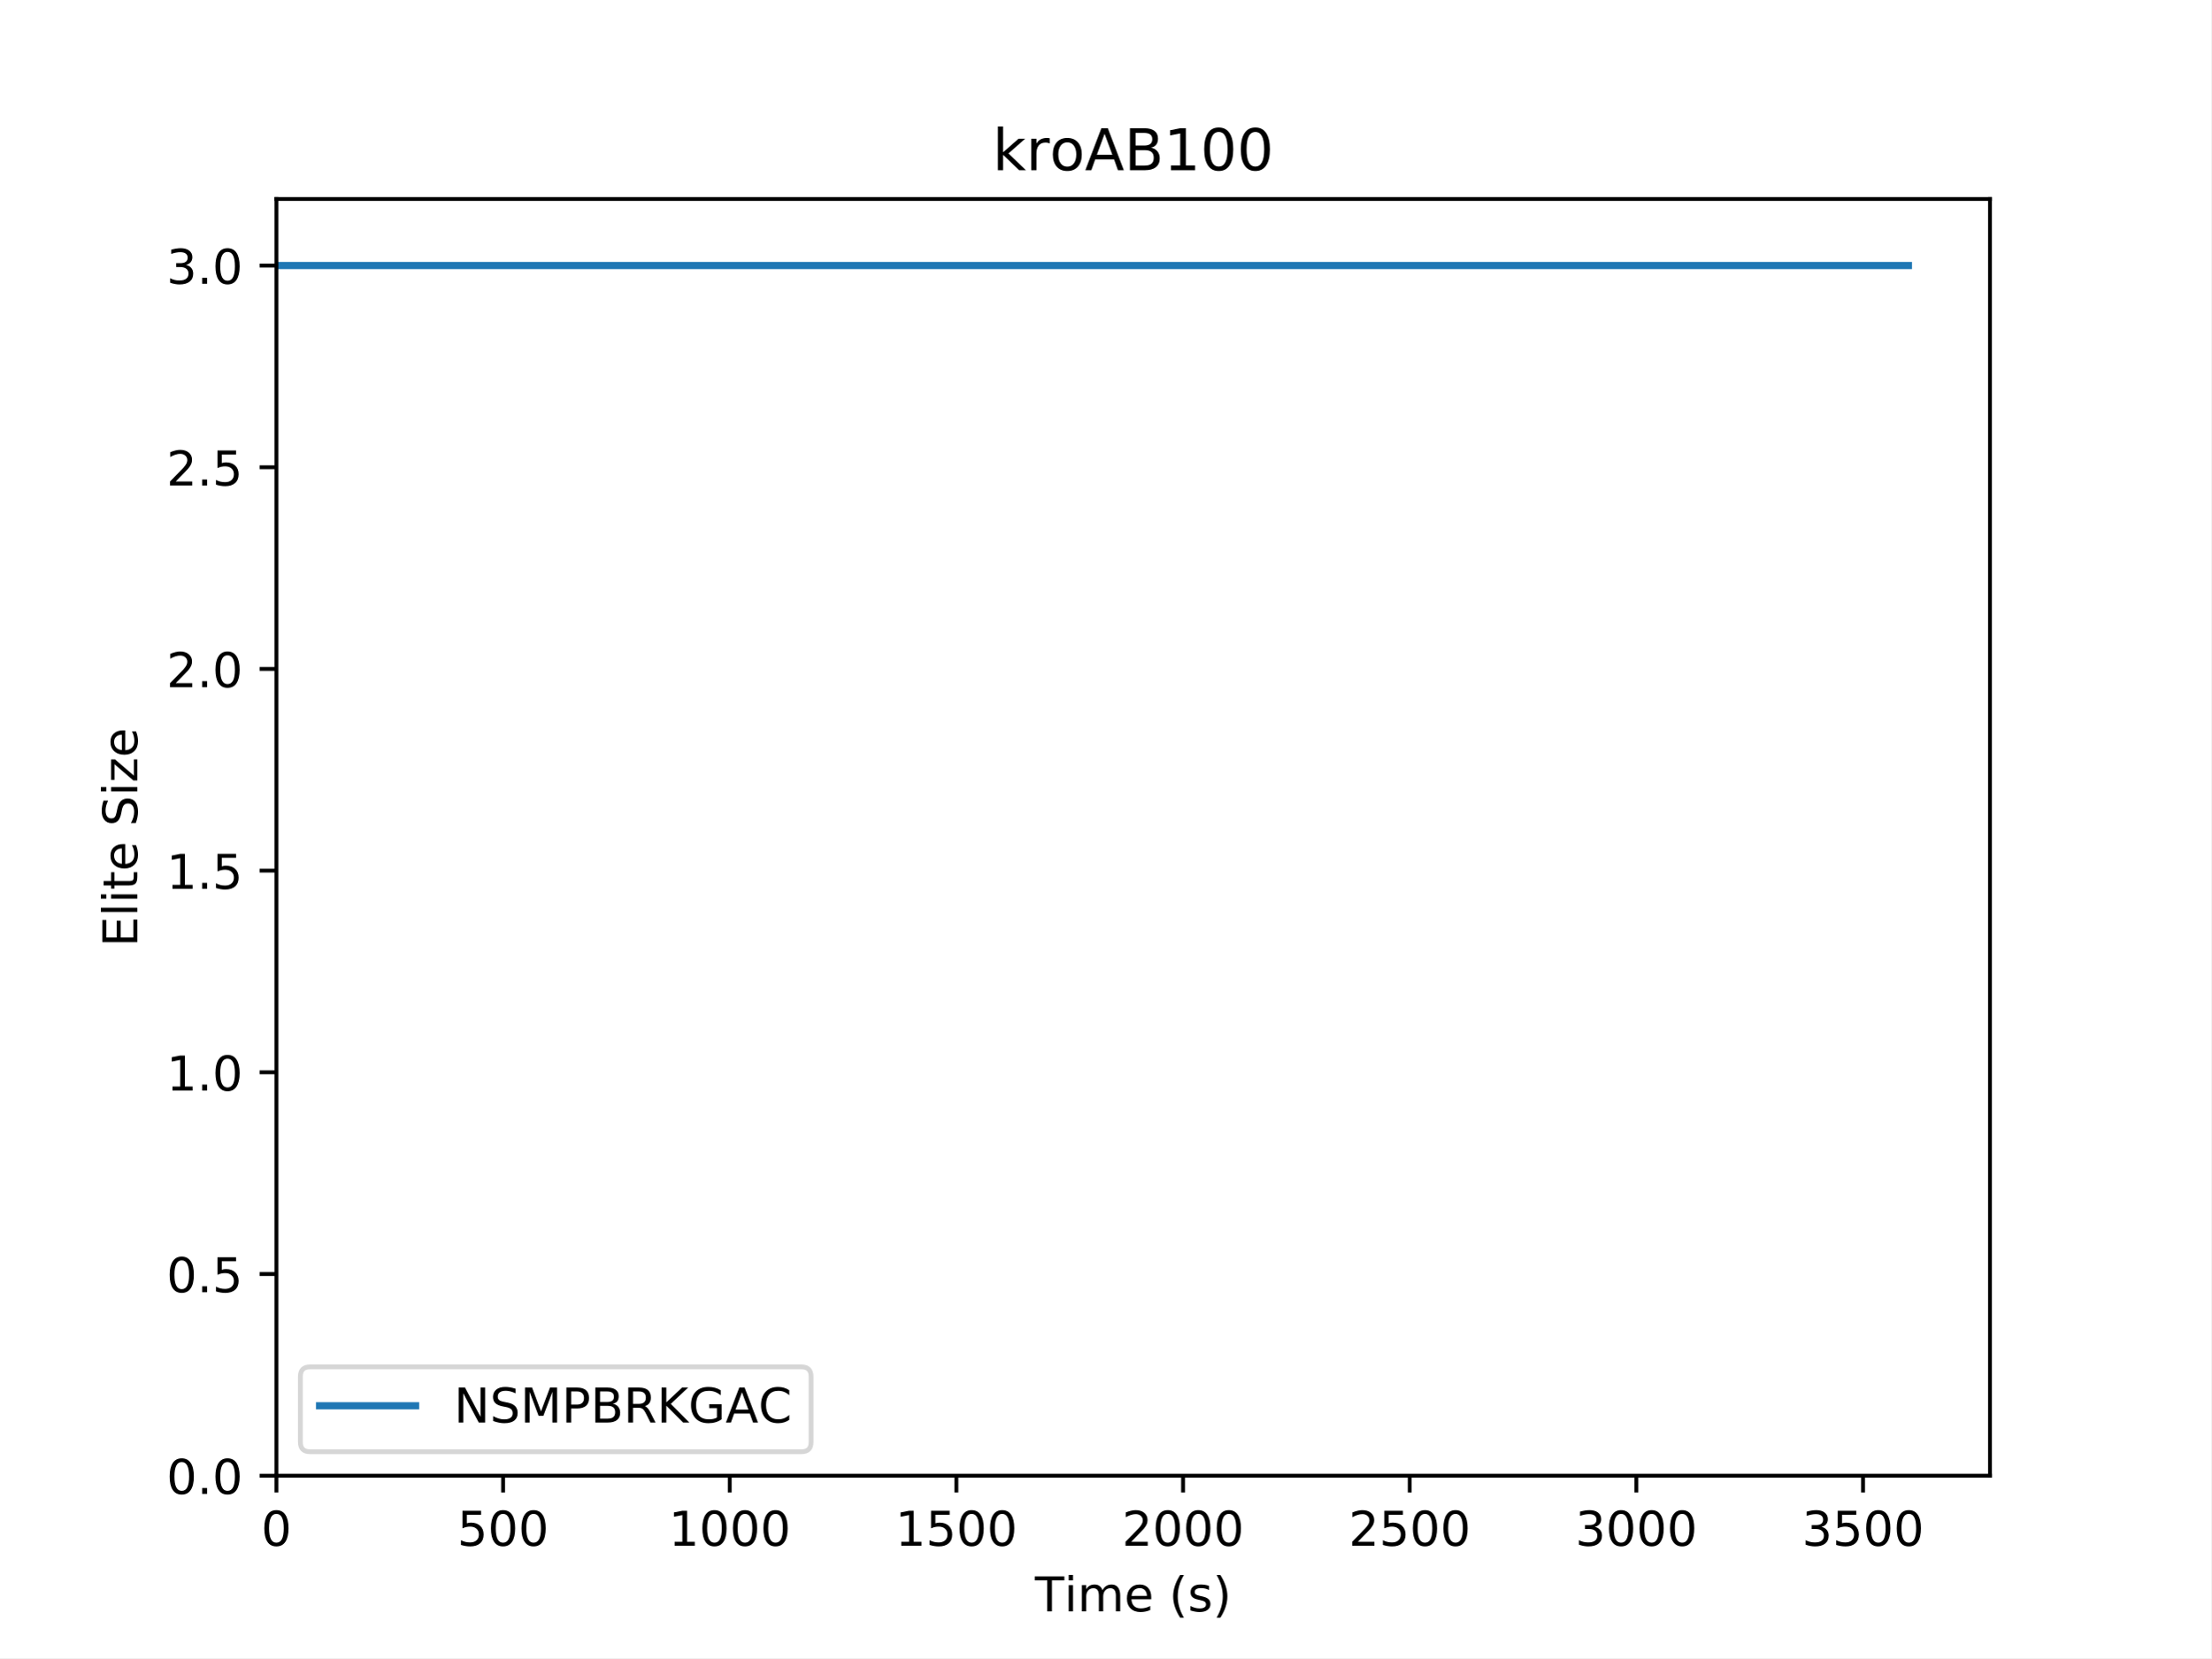
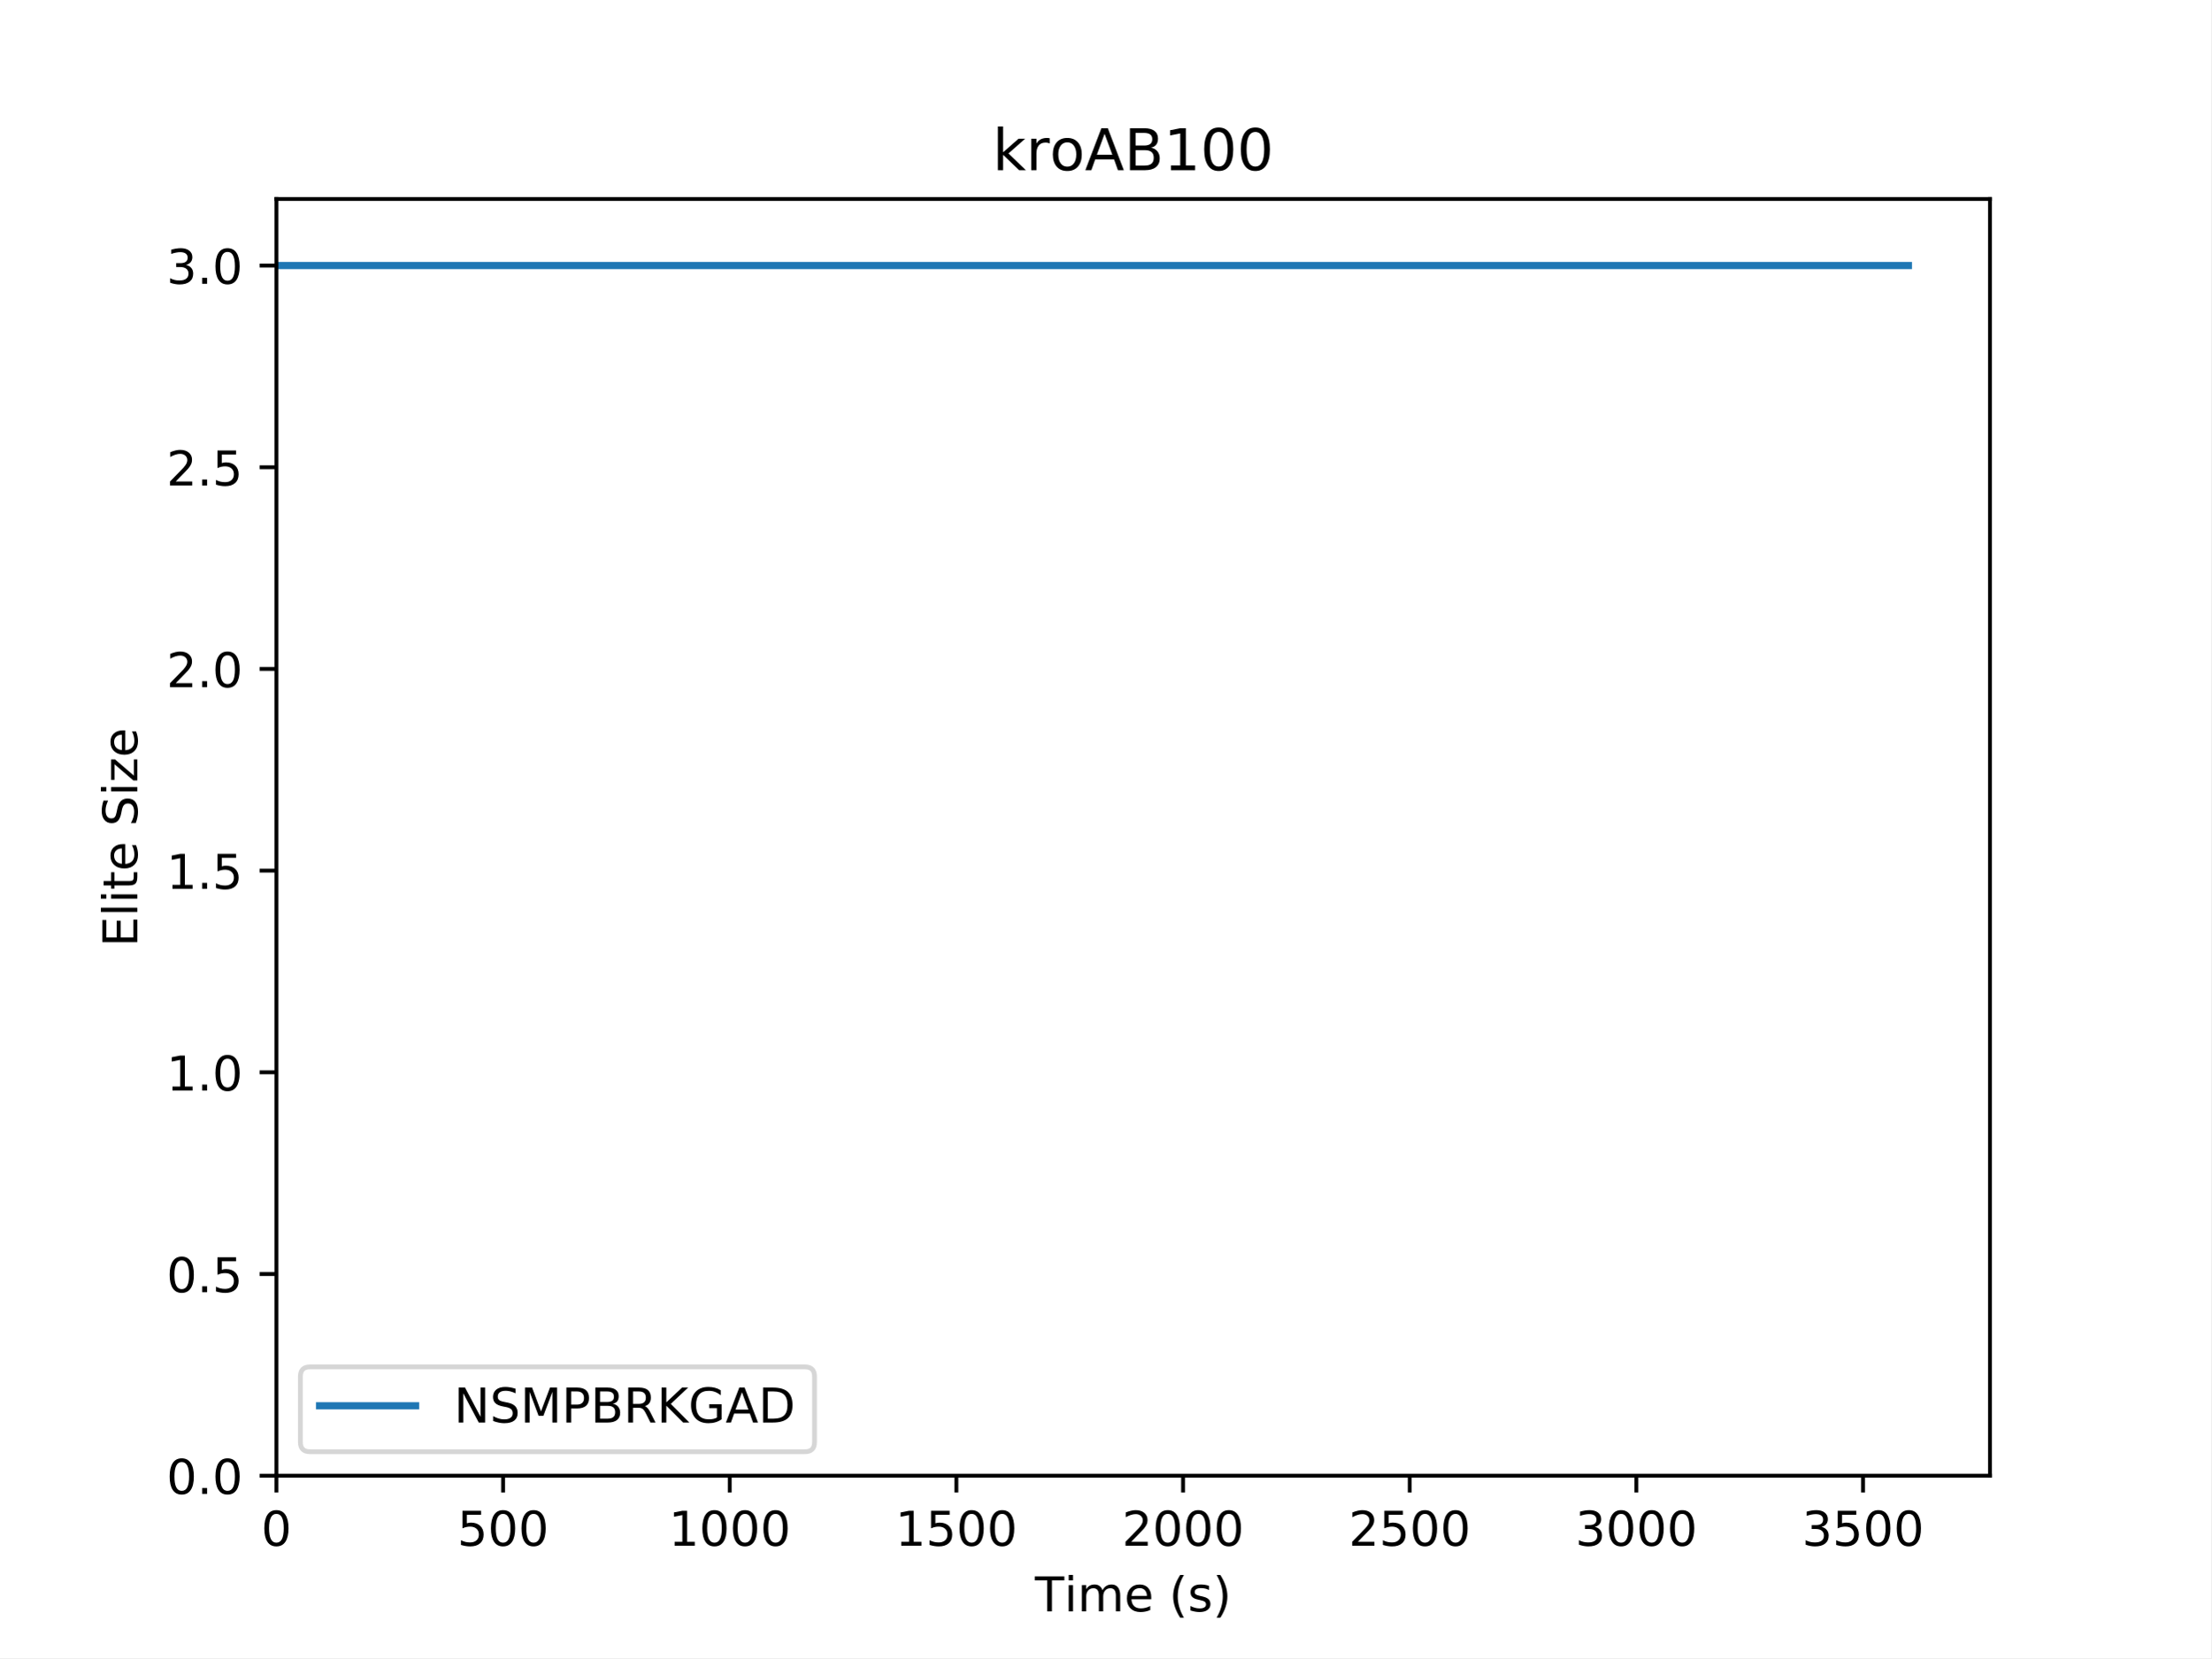
<svg xmlns="http://www.w3.org/2000/svg" xmlns:xlink="http://www.w3.org/1999/xlink" height="345.6pt" version="1.1" viewBox="0 0 460.8 345.6" width="460.8pt">
  <defs>
    <style type="text/css">
*{stroke-linecap:butt;stroke-linejoin:round;}
  </style>
  </defs>
  <g id="figure_1">
    <g id="patch_1">
      <path d="M 0 345.6  L 460.8 345.6  L 460.8 0  L 0 0  z " style="fill:#ffffff;" />
    </g>
    <g id="axes_1">
      <g id="patch_2">
        <path d="M 57.6 307.584  L 414.72 307.584  L 414.72 41.472  L 57.6 41.472  z " style="fill:#ffffff;" />
      </g>
      <g id="matplotlib.axis_1">
        <g id="xtick_1">
          <g id="line2d_1">
            <defs>
-               <path d="M 0 0  L 0 3.5  " id="me7f2e10839" style="stroke:#000000;stroke-width:0.8;" />
-             </defs>
-             <g>
-               <use style="stroke:#000000;stroke-width:0.8;" x="57.6" xlink:href="#me7f2e10839" y="307.584" />
+               <path d="M 0 0  L 0 3.5  " id="m70d49ecb47" style="stroke:#000000;stroke-width:0.8;" />
+             </defs>
+             <g>
+               <use style="stroke:#000000;stroke-width:0.8;" x="57.6" xlink:href="#m70d49ecb47" y="307.584" />
            </g>
          </g>
          <g id="text_1">
            <defs>
              <path d="M 31.781 66.406  Q 24.172 66.406 20.328 58.906  Q 16.5 51.422 16.5 36.375  Q 16.5 21.391 20.328 13.891  Q 24.172 6.391 31.781 6.391  Q 39.453 6.391 43.281 13.891  Q 47.125 21.391 47.125 36.375  Q 47.125 51.422 43.281 58.906  Q 39.453 66.406 31.781 66.406  z M 31.781 74.219  Q 44.047 74.219 50.516 64.516  Q 56.984 54.828 56.984 36.375  Q 56.984 17.969 50.516 8.266  Q 44.047 -1.422 31.781 -1.422  Q 19.531 -1.422 13.062 8.266  Q 6.594 17.969 6.594 36.375  Q 6.594 54.828 13.062 64.516  Q 19.531 74.219 31.781 74.219  z " id="DejaVuSans-48" />
            </defs>
            <g transform="translate(54.41875 322.1824)scale(0.1 -0.1)">
              <use xlink:href="#DejaVuSans-48" />
            </g>
          </g>
        </g>
        <g id="xtick_2">
          <g id="line2d_2">
            <g>
-               <use style="stroke:#000000;stroke-width:0.8;" x="104.838" xlink:href="#me7f2e10839" y="307.584" />
+               <use style="stroke:#000000;stroke-width:0.8;" x="104.838" xlink:href="#m70d49ecb47" y="307.584" />
            </g>
          </g>
          <g id="text_2">
            <defs>
              <path d="M 10.797 72.906  L 49.516 72.906  L 49.516 64.594  L 19.828 64.594  L 19.828 46.734  Q 21.969 47.469 24.109 47.828  Q 26.266 48.188 28.422 48.188  Q 40.625 48.188 47.75 41.5  Q 54.891 34.812 54.891 23.391  Q 54.891 11.625 47.562 5.094  Q 40.234 -1.422 26.906 -1.422  Q 22.312 -1.422 17.547 -0.641  Q 12.797 0.141 7.719 1.703  L 7.719 11.625  Q 12.109 9.234 16.797 8.062  Q 21.484 6.891 26.703 6.891  Q 35.156 6.891 40.078 11.328  Q 45.016 15.766 45.016 23.391  Q 45.016 31 40.078 35.438  Q 35.156 39.891 26.703 39.891  Q 22.75 39.891 18.812 39.016  Q 14.891 38.141 10.797 36.281  z " id="DejaVuSans-53" />
            </defs>
            <g transform="translate(95.29435 322.1824)scale(0.1 -0.1)">
              <use xlink:href="#DejaVuSans-53" />
              <use x="63.623" xlink:href="#DejaVuSans-48" />
              <use x="127.246" xlink:href="#DejaVuSans-48" />
            </g>
          </g>
        </g>
        <g id="xtick_3">
          <g id="line2d_3">
            <g>
-               <use style="stroke:#000000;stroke-width:0.8;" x="152.076" xlink:href="#me7f2e10839" y="307.584" />
+               <use style="stroke:#000000;stroke-width:0.8;" x="152.076" xlink:href="#m70d49ecb47" y="307.584" />
            </g>
          </g>
          <g id="text_3">
            <defs>
              <path d="M 12.406 8.297  L 28.516 8.297  L 28.516 63.922  L 10.984 60.406  L 10.984 69.391  L 28.422 72.906  L 38.281 72.906  L 38.281 8.297  L 54.391 8.297  L 54.391 0  L 12.406 0  z " id="DejaVuSans-49" />
            </defs>
            <g transform="translate(139.3512 322.1824)scale(0.1 -0.1)">
              <use xlink:href="#DejaVuSans-49" />
              <use x="63.623" xlink:href="#DejaVuSans-48" />
              <use x="127.246" xlink:href="#DejaVuSans-48" />
              <use x="190.869" xlink:href="#DejaVuSans-48" />
            </g>
          </g>
        </g>
        <g id="xtick_4">
          <g id="line2d_4">
            <g>
-               <use style="stroke:#000000;stroke-width:0.8;" x="199.314" xlink:href="#me7f2e10839" y="307.584" />
+               <use style="stroke:#000000;stroke-width:0.8;" x="199.314" xlink:href="#m70d49ecb47" y="307.584" />
            </g>
          </g>
          <g id="text_4">
            <g transform="translate(186.5893 322.1824)scale(0.1 -0.1)">
              <use xlink:href="#DejaVuSans-49" />
              <use x="63.623" xlink:href="#DejaVuSans-53" />
              <use x="127.246" xlink:href="#DejaVuSans-48" />
              <use x="190.869" xlink:href="#DejaVuSans-48" />
            </g>
          </g>
        </g>
        <g id="xtick_5">
          <g id="line2d_5">
            <g>
-               <use style="stroke:#000000;stroke-width:0.8;" x="246.552" xlink:href="#me7f2e10839" y="307.584" />
+               <use style="stroke:#000000;stroke-width:0.8;" x="246.552" xlink:href="#m70d49ecb47" y="307.584" />
            </g>
          </g>
          <g id="text_5">
            <defs>
              <path d="M 19.188 8.297  L 53.609 8.297  L 53.609 0  L 7.328 0  L 7.328 8.297  Q 12.938 14.109 22.625 23.891  Q 32.328 33.688 34.812 36.531  Q 39.547 41.844 41.422 45.531  Q 43.312 49.219 43.312 52.781  Q 43.312 58.594 39.234 62.25  Q 35.156 65.922 28.609 65.922  Q 23.969 65.922 18.812 64.312  Q 13.672 62.703 7.812 59.422  L 7.812 69.391  Q 13.766 71.781 18.938 73  Q 24.125 74.219 28.422 74.219  Q 39.75 74.219 46.484 68.547  Q 53.219 62.891 53.219 53.422  Q 53.219 48.922 51.531 44.891  Q 49.859 40.875 45.406 35.406  Q 44.188 33.984 37.641 27.219  Q 31.109 20.453 19.188 8.297  z " id="DejaVuSans-50" />
            </defs>
            <g transform="translate(233.8274 322.1824)scale(0.1 -0.1)">
              <use xlink:href="#DejaVuSans-50" />
              <use x="63.623" xlink:href="#DejaVuSans-48" />
              <use x="127.246" xlink:href="#DejaVuSans-48" />
              <use x="190.869" xlink:href="#DejaVuSans-48" />
            </g>
          </g>
        </g>
        <g id="xtick_6">
          <g id="line2d_6">
            <g>
-               <use style="stroke:#000000;stroke-width:0.8;" x="293.791" xlink:href="#me7f2e10839" y="307.584" />
+               <use style="stroke:#000000;stroke-width:0.8;" x="293.791" xlink:href="#m70d49ecb47" y="307.584" />
            </g>
          </g>
          <g id="text_6">
            <g transform="translate(281.0655 322.1824)scale(0.1 -0.1)">
              <use xlink:href="#DejaVuSans-50" />
              <use x="63.623" xlink:href="#DejaVuSans-53" />
              <use x="127.246" xlink:href="#DejaVuSans-48" />
              <use x="190.869" xlink:href="#DejaVuSans-48" />
            </g>
          </g>
        </g>
        <g id="xtick_7">
          <g id="line2d_7">
            <g>
-               <use style="stroke:#000000;stroke-width:0.8;" x="341.029" xlink:href="#me7f2e10839" y="307.584" />
+               <use style="stroke:#000000;stroke-width:0.8;" x="341.029" xlink:href="#m70d49ecb47" y="307.584" />
            </g>
          </g>
          <g id="text_7">
            <defs>
              <path d="M 40.578 39.312  Q 47.656 37.797 51.625 33  Q 55.609 28.219 55.609 21.188  Q 55.609 10.406 48.188 4.484  Q 40.766 -1.422 27.094 -1.422  Q 22.516 -1.422 17.656 -0.516  Q 12.797 0.391 7.625 2.203  L 7.625 11.719  Q 11.719 9.328 16.594 8.109  Q 21.484 6.891 26.812 6.891  Q 36.078 6.891 40.938 10.547  Q 45.797 14.203 45.797 21.188  Q 45.797 27.641 41.281 31.266  Q 36.766 34.906 28.719 34.906  L 20.219 34.906  L 20.219 43.016  L 29.109 43.016  Q 36.375 43.016 40.234 45.922  Q 44.094 48.828 44.094 54.297  Q 44.094 59.906 40.109 62.906  Q 36.141 65.922 28.719 65.922  Q 24.656 65.922 20.016 65.031  Q 15.375 64.156 9.812 62.312  L 9.812 71.094  Q 15.438 72.656 20.344 73.438  Q 25.25 74.219 29.594 74.219  Q 40.828 74.219 47.359 69.109  Q 53.906 64.016 53.906 55.328  Q 53.906 49.266 50.438 45.094  Q 46.969 40.922 40.578 39.312  z " id="DejaVuSans-51" />
            </defs>
            <g transform="translate(328.3036 322.1824)scale(0.1 -0.1)">
              <use xlink:href="#DejaVuSans-51" />
              <use x="63.623" xlink:href="#DejaVuSans-48" />
              <use x="127.246" xlink:href="#DejaVuSans-48" />
              <use x="190.869" xlink:href="#DejaVuSans-48" />
            </g>
          </g>
        </g>
        <g id="xtick_8">
          <g id="line2d_8">
            <g>
-               <use style="stroke:#000000;stroke-width:0.8;" x="388.267" xlink:href="#me7f2e10839" y="307.584" />
+               <use style="stroke:#000000;stroke-width:0.8;" x="388.267" xlink:href="#m70d49ecb47" y="307.584" />
            </g>
          </g>
          <g id="text_8">
            <g transform="translate(375.5417 322.1824)scale(0.1 -0.1)">
              <use xlink:href="#DejaVuSans-51" />
              <use x="63.623" xlink:href="#DejaVuSans-53" />
              <use x="127.246" xlink:href="#DejaVuSans-48" />
              <use x="190.869" xlink:href="#DejaVuSans-48" />
            </g>
          </g>
        </g>
        <g id="text_9">
          <defs>
            <path d="M -0.297 72.906  L 61.375 72.906  L 61.375 64.594  L 35.5 64.594  L 35.5 0  L 25.594 0  L 25.594 64.594  L -0.297 64.594  z " id="DejaVuSans-84" />
            <path d="M 9.422 54.688  L 18.406 54.688  L 18.406 0  L 9.422 0  z M 9.422 75.984  L 18.406 75.984  L 18.406 64.594  L 9.422 64.594  z " id="DejaVuSans-105" />
            <path d="M 52 44.188  Q 55.375 50.25 60.062 53.125  Q 64.75 56 71.094 56  Q 79.641 56 84.281 50.016  Q 88.922 44.047 88.922 33.016  L 88.922 0  L 79.891 0  L 79.891 32.719  Q 79.891 40.578 77.094 44.375  Q 74.312 48.188 68.609 48.188  Q 61.625 48.188 57.562 43.547  Q 53.516 38.922 53.516 30.906  L 53.516 0  L 44.484 0  L 44.484 32.719  Q 44.484 40.625 41.703 44.406  Q 38.922 48.188 33.109 48.188  Q 26.219 48.188 22.156 43.531  Q 18.109 38.875 18.109 30.906  L 18.109 0  L 9.078 0  L 9.078 54.688  L 18.109 54.688  L 18.109 46.188  Q 21.188 51.219 25.484 53.609  Q 29.781 56 35.688 56  Q 41.656 56 45.828 52.969  Q 50 49.953 52 44.188  z " id="DejaVuSans-109" />
            <path d="M 56.203 29.594  L 56.203 25.203  L 14.891 25.203  Q 15.484 15.922 20.484 11.062  Q 25.484 6.203 34.422 6.203  Q 39.594 6.203 44.453 7.469  Q 49.312 8.734 54.109 11.281  L 54.109 2.781  Q 49.266 0.734 44.188 -0.344  Q 39.109 -1.422 33.891 -1.422  Q 20.797 -1.422 13.156 6.188  Q 5.516 13.812 5.516 26.812  Q 5.516 40.234 12.766 48.109  Q 20.016 56 32.328 56  Q 43.359 56 49.781 48.891  Q 56.203 41.797 56.203 29.594  z M 47.219 32.234  Q 47.125 39.594 43.094 43.984  Q 39.062 48.391 32.422 48.391  Q 24.906 48.391 20.391 44.141  Q 15.875 39.891 15.188 32.172  z " id="DejaVuSans-101" />
            <path id="DejaVuSans-32" />
            <path d="M 31 75.875  Q 24.469 64.656 21.281 53.656  Q 18.109 42.672 18.109 31.391  Q 18.109 20.125 21.312 9.062  Q 24.516 -2 31 -13.188  L 23.188 -13.188  Q 15.875 -1.703 12.234 9.375  Q 8.594 20.453 8.594 31.391  Q 8.594 42.281 12.203 53.312  Q 15.828 64.359 23.188 75.875  z " id="DejaVuSans-40" />
            <path d="M 44.281 53.078  L 44.281 44.578  Q 40.484 46.531 36.375 47.5  Q 32.281 48.484 27.875 48.484  Q 21.188 48.484 17.844 46.438  Q 14.5 44.391 14.5 40.281  Q 14.5 37.156 16.891 35.375  Q 19.281 33.594 26.516 31.984  L 29.594 31.297  Q 39.156 29.25 43.188 25.516  Q 47.219 21.781 47.219 15.094  Q 47.219 7.469 41.188 3.016  Q 35.156 -1.422 24.609 -1.422  Q 20.219 -1.422 15.453 -0.562  Q 10.688 0.297 5.422 2  L 5.422 11.281  Q 10.406 8.688 15.234 7.391  Q 20.062 6.109 24.812 6.109  Q 31.156 6.109 34.562 8.281  Q 37.984 10.453 37.984 14.406  Q 37.984 18.062 35.516 20.016  Q 33.062 21.969 24.703 23.781  L 21.578 24.516  Q 13.234 26.266 9.516 29.906  Q 5.812 33.547 5.812 39.891  Q 5.812 47.609 11.281 51.797  Q 16.75 56 26.812 56  Q 31.781 56 36.172 55.266  Q 40.578 54.547 44.281 53.078  z " id="DejaVuSans-115" />
            <path d="M 8.016 75.875  L 15.828 75.875  Q 23.141 64.359 26.781 53.312  Q 30.422 42.281 30.422 31.391  Q 30.422 20.453 26.781 9.375  Q 23.141 -1.703 15.828 -13.188  L 8.016 -13.188  Q 14.5 -2 17.703 9.062  Q 20.906 20.125 20.906 31.391  Q 20.906 42.672 17.703 53.656  Q 14.5 64.656 8.016 75.875  z " id="DejaVuSans-41" />
          </defs>
          <g transform="translate(215.6772 335.8606)scale(0.1 -0.1)">
            <use xlink:href="#DejaVuSans-84" />
            <use x="61.037" xlink:href="#DejaVuSans-105" />
            <use x="88.82" xlink:href="#DejaVuSans-109" />
            <use x="186.232" xlink:href="#DejaVuSans-101" />
            <use x="247.756" xlink:href="#DejaVuSans-32" />
            <use x="279.543" xlink:href="#DejaVuSans-40" />
            <use x="318.557" xlink:href="#DejaVuSans-115" />
            <use x="370.656" xlink:href="#DejaVuSans-41" />
          </g>
        </g>
      </g>
      <g id="matplotlib.axis_2">
        <g id="ytick_1">
          <g id="line2d_9">
            <defs>
-               <path d="M 0 0  L -3.5 0  " id="mbeb5d6081f" style="stroke:#000000;stroke-width:0.8;" />
-             </defs>
-             <g>
-               <use style="stroke:#000000;stroke-width:0.8;" x="57.6" xlink:href="#mbeb5d6081f" y="307.584" />
+               <path d="M 0 0  L -3.5 0  " id="mf0ebf71be8" style="stroke:#000000;stroke-width:0.8;" />
+             </defs>
+             <g>
+               <use style="stroke:#000000;stroke-width:0.8;" x="57.6" xlink:href="#mf0ebf71be8" y="307.584" />
            </g>
          </g>
          <g id="text_10">
            <defs>
              <path d="M 10.688 12.406  L 21 12.406  L 21 0  L 10.688 0  z " id="DejaVuSans-46" />
            </defs>
            <g transform="translate(34.69687 311.3832)scale(0.1 -0.1)">
              <use xlink:href="#DejaVuSans-48" />
              <use x="63.623" xlink:href="#DejaVuSans-46" />
              <use x="95.41" xlink:href="#DejaVuSans-48" />
            </g>
          </g>
        </g>
        <g id="ytick_2">
          <g id="line2d_10">
            <g>
-               <use style="stroke:#000000;stroke-width:0.8;" x="57.6" xlink:href="#mbeb5d6081f" y="265.544" />
+               <use style="stroke:#000000;stroke-width:0.8;" x="57.6" xlink:href="#mf0ebf71be8" y="265.544" />
            </g>
          </g>
          <g id="text_11">
            <g transform="translate(34.69687 269.3434)scale(0.1 -0.1)">
              <use xlink:href="#DejaVuSans-48" />
              <use x="63.623" xlink:href="#DejaVuSans-46" />
              <use x="95.41" xlink:href="#DejaVuSans-53" />
            </g>
          </g>
        </g>
        <g id="ytick_3">
          <g id="line2d_11">
            <g>
-               <use style="stroke:#000000;stroke-width:0.8;" x="57.6" xlink:href="#mbeb5d6081f" y="223.504" />
+               <use style="stroke:#000000;stroke-width:0.8;" x="57.6" xlink:href="#mf0ebf71be8" y="223.504" />
            </g>
          </g>
          <g id="text_12">
            <g transform="translate(34.69687 227.3036)scale(0.1 -0.1)">
              <use xlink:href="#DejaVuSans-49" />
              <use x="63.623" xlink:href="#DejaVuSans-46" />
              <use x="95.41" xlink:href="#DejaVuSans-48" />
            </g>
          </g>
        </g>
        <g id="ytick_4">
          <g id="line2d_12">
            <g>
-               <use style="stroke:#000000;stroke-width:0.8;" x="57.6" xlink:href="#mbeb5d6081f" y="181.465" />
+               <use style="stroke:#000000;stroke-width:0.8;" x="57.6" xlink:href="#mf0ebf71be8" y="181.465" />
            </g>
          </g>
          <g id="text_13">
            <g transform="translate(34.69687 185.2638)scale(0.1 -0.1)">
              <use xlink:href="#DejaVuSans-49" />
              <use x="63.623" xlink:href="#DejaVuSans-46" />
              <use x="95.41" xlink:href="#DejaVuSans-53" />
            </g>
          </g>
        </g>
        <g id="ytick_5">
          <g id="line2d_13">
            <g>
-               <use style="stroke:#000000;stroke-width:0.8;" x="57.6" xlink:href="#mbeb5d6081f" y="139.425" />
+               <use style="stroke:#000000;stroke-width:0.8;" x="57.6" xlink:href="#mf0ebf71be8" y="139.425" />
            </g>
          </g>
          <g id="text_14">
            <g transform="translate(34.69687 143.224)scale(0.1 -0.1)">
              <use xlink:href="#DejaVuSans-50" />
              <use x="63.623" xlink:href="#DejaVuSans-46" />
              <use x="95.41" xlink:href="#DejaVuSans-48" />
            </g>
          </g>
        </g>
        <g id="ytick_6">
          <g id="line2d_14">
            <g>
-               <use style="stroke:#000000;stroke-width:0.8;" x="57.6" xlink:href="#mbeb5d6081f" y="97.385" />
+               <use style="stroke:#000000;stroke-width:0.8;" x="57.6" xlink:href="#mf0ebf71be8" y="97.385" />
            </g>
          </g>
          <g id="text_15">
            <g transform="translate(34.69687 101.1842)scale(0.1 -0.1)">
              <use xlink:href="#DejaVuSans-50" />
              <use x="63.623" xlink:href="#DejaVuSans-46" />
              <use x="95.41" xlink:href="#DejaVuSans-53" />
            </g>
          </g>
        </g>
        <g id="ytick_7">
          <g id="line2d_15">
            <g>
-               <use style="stroke:#000000;stroke-width:0.8;" x="57.6" xlink:href="#mbeb5d6081f" y="55.345" />
+               <use style="stroke:#000000;stroke-width:0.8;" x="57.6" xlink:href="#mf0ebf71be8" y="55.345" />
            </g>
          </g>
          <g id="text_16">
            <g transform="translate(34.69687 59.14436)scale(0.1 -0.1)">
              <use xlink:href="#DejaVuSans-51" />
              <use x="63.623" xlink:href="#DejaVuSans-46" />
              <use x="95.41" xlink:href="#DejaVuSans-48" />
            </g>
          </g>
        </g>
        <g id="text_17">
          <defs>
            <path d="M 9.812 72.906  L 55.906 72.906  L 55.906 64.594  L 19.672 64.594  L 19.672 43.016  L 54.391 43.016  L 54.391 34.719  L 19.672 34.719  L 19.672 8.297  L 56.781 8.297  L 56.781 0  L 9.812 0  z " id="DejaVuSans-69" />
            <path d="M 9.422 75.984  L 18.406 75.984  L 18.406 0  L 9.422 0  z " id="DejaVuSans-108" />
            <path d="M 18.312 70.219  L 18.312 54.688  L 36.812 54.688  L 36.812 47.703  L 18.312 47.703  L 18.312 18.016  Q 18.312 11.328 20.141 9.422  Q 21.969 7.516 27.594 7.516  L 36.812 7.516  L 36.812 0  L 27.594 0  Q 17.188 0 13.234 3.875  Q 9.281 7.766 9.281 18.016  L 9.281 47.703  L 2.688 47.703  L 2.688 54.688  L 9.281 54.688  L 9.281 70.219  z " id="DejaVuSans-116" />
            <path d="M 53.516 70.516  L 53.516 60.891  Q 47.906 63.578 42.922 64.891  Q 37.938 66.219 33.297 66.219  Q 25.25 66.219 20.875 63.094  Q 16.5 59.969 16.5 54.203  Q 16.5 49.359 19.406 46.891  Q 22.312 44.438 30.422 42.922  L 36.375 41.703  Q 47.406 39.594 52.656 34.297  Q 57.906 29 57.906 20.125  Q 57.906 9.516 50.797 4.047  Q 43.703 -1.422 29.984 -1.422  Q 24.812 -1.422 18.969 -0.25  Q 13.141 0.922 6.891 3.219  L 6.891 13.375  Q 12.891 10.016 18.656 8.297  Q 24.422 6.594 29.984 6.594  Q 38.422 6.594 43.016 9.906  Q 47.609 13.234 47.609 19.391  Q 47.609 24.75 44.312 27.781  Q 41.016 30.812 33.5 32.328  L 27.484 33.5  Q 16.453 35.688 11.516 40.375  Q 6.594 45.062 6.594 53.422  Q 6.594 63.094 13.406 68.656  Q 20.219 74.219 32.172 74.219  Q 37.312 74.219 42.625 73.281  Q 47.953 72.359 53.516 70.516  z " id="DejaVuSans-83" />
            <path d="M 5.516 54.688  L 48.188 54.688  L 48.188 46.484  L 14.406 7.172  L 48.188 7.172  L 48.188 0  L 4.297 0  L 4.297 8.203  L 38.094 47.516  L 5.516 47.516  z " id="DejaVuSans-122" />
          </defs>
          <g transform="translate(28.61719 197.3553)rotate(-90)scale(0.1 -0.1)">
            <use xlink:href="#DejaVuSans-69" />
            <use x="63.184" xlink:href="#DejaVuSans-108" />
            <use x="90.967" xlink:href="#DejaVuSans-105" />
            <use x="118.75" xlink:href="#DejaVuSans-116" />
            <use x="157.959" xlink:href="#DejaVuSans-101" />
            <use x="219.482" xlink:href="#DejaVuSans-32" />
            <use x="251.27" xlink:href="#DejaVuSans-83" />
            <use x="314.746" xlink:href="#DejaVuSans-105" />
            <use x="342.529" xlink:href="#DejaVuSans-122" />
            <use x="395.02" xlink:href="#DejaVuSans-101" />
          </g>
        </g>
      </g>
      <g id="line2d_16">
-         <path clip-path="url(#paead8ff31f)" d="M 57.601 55.345  L 63.27 55.345  L 68.942 55.345  L 74.615 55.345  L 80.285 55.345  L 85.954 55.345  L 91.628 55.345  L 97.302 55.345  L 102.975 55.345  L 108.649 55.345  L 114.319 55.345  L 119.99 55.345  L 125.664 55.345  L 131.338 55.345  L 137.007 55.345  L 142.68 55.345  L 148.352 55.345  L 154.026 55.345  L 159.699 55.345  L 165.368 55.345  L 171.038 55.345  L 176.709 55.345  L 182.383 55.345  L 188.053 55.345  L 193.726 55.345  L 199.396 55.345  L 205.07 55.345  L 210.743 55.345  L 216.413 55.345  L 222.082 55.345  L 227.752 55.345  L 233.427 55.345  L 239.097 55.345  L 244.772 55.345  L 250.446 55.345  L 256.118 55.345  L 261.789 55.345  L 267.457 55.345  L 273.131 55.345  L 278.803 55.345  L 284.473 55.345  L 290.148 55.345  L 295.818 55.345  L 301.492 55.345  L 307.163 55.345  L 312.836 55.345  L 318.505 55.345  L 324.178 55.345  L 329.849 55.345  L 335.519 55.345  L 341.192 55.345  L 346.863 55.345  L 352.537 55.345  L 358.207 55.345  L 363.881 55.345  L 369.555 55.345  L 375.229 55.345  L 380.901 55.345  L 386.574 55.345  L 392.242 55.345  L 397.714 55.345  " style="fill:none;stroke:#1f77b4;stroke-linecap:square;stroke-width:1.5;" />
+         <path clip-path="url(#pd4a3479a57)" d="M 57.601 55.345  L 63.27 55.345  L 68.942 55.345  L 74.615 55.345  L 80.285 55.345  L 85.954 55.345  L 91.628 55.345  L 97.302 55.345  L 102.975 55.345  L 108.649 55.345  L 114.319 55.345  L 119.99 55.345  L 125.664 55.345  L 131.338 55.345  L 137.007 55.345  L 142.68 55.345  L 148.352 55.345  L 154.026 55.345  L 159.699 55.345  L 165.368 55.345  L 171.038 55.345  L 176.709 55.345  L 182.383 55.345  L 188.053 55.345  L 193.726 55.345  L 199.396 55.345  L 205.07 55.345  L 210.743 55.345  L 216.413 55.345  L 222.082 55.345  L 227.752 55.345  L 233.427 55.345  L 239.097 55.345  L 244.772 55.345  L 250.446 55.345  L 256.118 55.345  L 261.789 55.345  L 267.457 55.345  L 273.131 55.345  L 278.803 55.345  L 284.473 55.345  L 290.148 55.345  L 295.818 55.345  L 301.492 55.345  L 307.163 55.345  L 312.836 55.345  L 318.505 55.345  L 324.178 55.345  L 329.849 55.345  L 335.519 55.345  L 341.192 55.345  L 346.863 55.345  L 352.537 55.345  L 358.207 55.345  L 363.881 55.345  L 369.555 55.345  L 375.229 55.345  L 380.901 55.345  L 386.574 55.345  L 392.242 55.345  L 397.714 55.345  " style="fill:none;stroke:#1f77b4;stroke-linecap:square;stroke-width:1.5;" />
      </g>
      <g id="patch_3">
        <path d="M 57.6 307.584  L 57.6 41.472  " style="fill:none;stroke:#000000;stroke-linecap:square;stroke-linejoin:miter;stroke-width:0.8;" />
      </g>
      <g id="patch_4">
        <path d="M 414.72 307.584  L 414.72 41.472  " style="fill:none;stroke:#000000;stroke-linecap:square;stroke-linejoin:miter;stroke-width:0.8;" />
      </g>
      <g id="patch_5">
        <path d="M 57.6 307.584  L 414.72 307.584  " style="fill:none;stroke:#000000;stroke-linecap:square;stroke-linejoin:miter;stroke-width:0.8;" />
      </g>
      <g id="patch_6">
        <path d="M 57.6 41.472  L 414.72 41.472  " style="fill:none;stroke:#000000;stroke-linecap:square;stroke-linejoin:miter;stroke-width:0.8;" />
      </g>
      <g id="text_18">
        <defs>
          <path d="M 9.078 75.984  L 18.109 75.984  L 18.109 31.109  L 44.922 54.688  L 56.391 54.688  L 27.391 29.109  L 57.625 0  L 45.906 0  L 18.109 26.703  L 18.109 0  L 9.078 0  z " id="DejaVuSans-107" />
          <path d="M 41.109 46.297  Q 39.594 47.172 37.812 47.578  Q 36.031 48 33.891 48  Q 26.266 48 22.188 43.047  Q 18.109 38.094 18.109 28.812  L 18.109 0  L 9.078 0  L 9.078 54.688  L 18.109 54.688  L 18.109 46.188  Q 20.953 51.172 25.484 53.578  Q 30.031 56 36.531 56  Q 37.453 56 38.578 55.875  Q 39.703 55.766 41.062 55.516  z " id="DejaVuSans-114" />
          <path d="M 30.609 48.391  Q 23.391 48.391 19.188 42.75  Q 14.984 37.109 14.984 27.297  Q 14.984 17.484 19.156 11.844  Q 23.344 6.203 30.609 6.203  Q 37.797 6.203 41.984 11.859  Q 46.188 17.531 46.188 27.297  Q 46.188 37.016 41.984 42.703  Q 37.797 48.391 30.609 48.391  z M 30.609 56  Q 42.328 56 49.016 48.375  Q 55.719 40.766 55.719 27.297  Q 55.719 13.875 49.016 6.219  Q 42.328 -1.422 30.609 -1.422  Q 18.844 -1.422 12.172 6.219  Q 5.516 13.875 5.516 27.297  Q 5.516 40.766 12.172 48.375  Q 18.844 56 30.609 56  z " id="DejaVuSans-111" />
          <path d="M 34.188 63.188  L 20.797 26.906  L 47.609 26.906  z M 28.609 72.906  L 39.797 72.906  L 67.578 0  L 57.328 0  L 50.688 18.703  L 17.828 18.703  L 11.188 0  L 0.781 0  z " id="DejaVuSans-65" />
          <path d="M 19.672 34.812  L 19.672 8.109  L 35.5 8.109  Q 43.453 8.109 47.281 11.406  Q 51.125 14.703 51.125 21.484  Q 51.125 28.328 47.281 31.562  Q 43.453 34.812 35.5 34.812  z M 19.672 64.797  L 19.672 42.828  L 34.281 42.828  Q 41.5 42.828 45.031 45.531  Q 48.578 48.25 48.578 53.812  Q 48.578 59.328 45.031 62.062  Q 41.5 64.797 34.281 64.797  z M 9.812 72.906  L 35.016 72.906  Q 46.297 72.906 52.391 68.219  Q 58.5 63.531 58.5 54.891  Q 58.5 48.188 55.375 44.234  Q 52.25 40.281 46.188 39.312  Q 53.469 37.75 57.5 32.781  Q 61.531 27.828 61.531 20.406  Q 61.531 10.641 54.891 5.312  Q 48.25 0 35.984 0  L 9.812 0  z " id="DejaVuSans-66" />
        </defs>
        <g transform="translate(206.8762 35.472)scale(0.12 -0.12)">
          <use xlink:href="#DejaVuSans-107" />
          <use x="57.91" xlink:href="#DejaVuSans-114" />
          <use x="98.992" xlink:href="#DejaVuSans-111" />
          <use x="160.174" xlink:href="#DejaVuSans-65" />
          <use x="228.582" xlink:href="#DejaVuSans-66" />
          <use x="297.186" xlink:href="#DejaVuSans-49" />
          <use x="360.809" xlink:href="#DejaVuSans-48" />
          <use x="424.432" xlink:href="#DejaVuSans-48" />
        </g>
      </g>
      <g id="legend_1">
        <g id="patch_7">
-           <path d="M 64.6 302.584  L 167.025 302.584  Q 169.025 302.584 169.025 300.584  L 169.025 286.906  Q 169.025 284.906 167.025 284.906  L 64.6 284.906  Q 62.6 284.906 62.6 286.906  L 62.6 300.584  Q 62.6 302.584 64.6 302.584  z " style="fill:#ffffff;opacity:0.8;stroke:#cccccc;stroke-linejoin:miter;" />
+           <path d="M 64.6 302.584  L 167.744 302.584  Q 169.744 302.584 169.744 300.584  L 169.744 286.906  Q 169.744 284.906 167.744 284.906  L 64.6 284.906  Q 62.6 284.906 62.6 286.906  L 62.6 300.584  Q 62.6 302.584 64.6 302.584  z " style="fill:#ffffff;opacity:0.8;stroke:#cccccc;stroke-linejoin:miter;" />
        </g>
        <g id="line2d_17">
          <path d="M 66.6 293.004  L 86.6 293.004  " style="fill:none;stroke:#1f77b4;stroke-linecap:square;stroke-width:1.5;" />
        </g>
        <g id="line2d_18" />
        <g id="text_19">
          <defs>
            <path d="M 9.812 72.906  L 23.094 72.906  L 55.422 11.922  L 55.422 72.906  L 64.984 72.906  L 64.984 0  L 51.703 0  L 19.391 60.984  L 19.391 0  L 9.812 0  z " id="DejaVuSans-78" />
            <path d="M 9.812 72.906  L 24.516 72.906  L 43.109 23.297  L 61.812 72.906  L 76.516 72.906  L 76.516 0  L 66.891 0  L 66.891 64.016  L 48.094 14.016  L 38.188 14.016  L 19.391 64.016  L 19.391 0  L 9.812 0  z " id="DejaVuSans-77" />
            <path d="M 19.672 64.797  L 19.672 37.406  L 32.078 37.406  Q 38.969 37.406 42.719 40.969  Q 46.484 44.531 46.484 51.125  Q 46.484 57.672 42.719 61.234  Q 38.969 64.797 32.078 64.797  z M 9.812 72.906  L 32.078 72.906  Q 44.344 72.906 50.609 67.359  Q 56.891 61.812 56.891 51.125  Q 56.891 40.328 50.609 34.812  Q 44.344 29.297 32.078 29.297  L 19.672 29.297  L 19.672 0  L 9.812 0  z " id="DejaVuSans-80" />
            <path d="M 44.391 34.188  Q 47.562 33.109 50.562 29.594  Q 53.562 26.078 56.594 19.922  L 66.609 0  L 56 0  L 46.688 18.703  Q 43.062 26.031 39.672 28.422  Q 36.281 30.812 30.422 30.812  L 19.672 30.812  L 19.672 0  L 9.812 0  L 9.812 72.906  L 32.078 72.906  Q 44.578 72.906 50.734 67.672  Q 56.891 62.453 56.891 51.906  Q 56.891 45.016 53.688 40.469  Q 50.484 35.938 44.391 34.188  z M 19.672 64.797  L 19.672 38.922  L 32.078 38.922  Q 39.203 38.922 42.844 42.219  Q 46.484 45.516 46.484 51.906  Q 46.484 58.297 42.844 61.547  Q 39.203 64.797 32.078 64.797  z " id="DejaVuSans-82" />
            <path d="M 9.812 72.906  L 19.672 72.906  L 19.672 42.094  L 52.391 72.906  L 65.094 72.906  L 28.906 38.922  L 67.672 0  L 54.688 0  L 19.672 35.109  L 19.672 0  L 9.812 0  z " id="DejaVuSans-75" />
            <path d="M 59.516 10.406  L 59.516 29.984  L 43.406 29.984  L 43.406 38.094  L 69.281 38.094  L 69.281 6.781  Q 63.578 2.734 56.688 0.656  Q 49.812 -1.422 42 -1.422  Q 24.906 -1.422 15.25 8.562  Q 5.609 18.562 5.609 36.375  Q 5.609 54.25 15.25 64.234  Q 24.906 74.219 42 74.219  Q 49.125 74.219 55.547 72.453  Q 61.969 70.703 67.391 67.281  L 67.391 56.781  Q 61.922 61.422 55.766 63.766  Q 49.609 66.109 42.828 66.109  Q 29.438 66.109 22.719 58.641  Q 16.016 51.172 16.016 36.375  Q 16.016 21.625 22.719 14.156  Q 29.438 6.688 42.828 6.688  Q 48.047 6.688 52.141 7.594  Q 56.25 8.5 59.516 10.406  z " id="DejaVuSans-71" />
-             <path d="M 64.406 67.281  L 64.406 56.891  Q 59.422 61.531 53.781 63.812  Q 48.141 66.109 41.797 66.109  Q 29.297 66.109 22.656 58.469  Q 16.016 50.828 16.016 36.375  Q 16.016 21.969 22.656 14.328  Q 29.297 6.688 41.797 6.688  Q 48.141 6.688 53.781 8.984  Q 59.422 11.281 64.406 15.922  L 64.406 5.609  Q 59.234 2.094 53.438 0.328  Q 47.656 -1.422 41.219 -1.422  Q 24.656 -1.422 15.125 8.703  Q 5.609 18.844 5.609 36.375  Q 5.609 53.953 15.125 64.078  Q 24.656 74.219 41.219 74.219  Q 47.75 74.219 53.531 72.484  Q 59.328 70.75 64.406 67.281  z " id="DejaVuSans-67" />
+             <path d="M 19.672 64.797  L 19.672 8.109  L 31.594 8.109  Q 46.688 8.109 53.688 14.938  Q 60.688 21.781 60.688 36.531  Q 60.688 51.172 53.688 57.984  Q 46.688 64.797 31.594 64.797  z M 9.812 72.906  L 30.078 72.906  Q 51.266 72.906 61.172 64.094  Q 71.094 55.281 71.094 36.531  Q 71.094 17.672 61.125 8.828  Q 51.172 0 30.078 0  L 9.812 0  z " id="DejaVuSans-68" />
          </defs>
          <g transform="translate(94.6 296.5043)scale(0.1 -0.1)">
            <use xlink:href="#DejaVuSans-78" />
            <use x="74.805" xlink:href="#DejaVuSans-83" />
            <use x="138.281" xlink:href="#DejaVuSans-77" />
            <use x="224.561" xlink:href="#DejaVuSans-80" />
            <use x="284.863" xlink:href="#DejaVuSans-66" />
            <use x="353.467" xlink:href="#DejaVuSans-82" />
            <use x="422.949" xlink:href="#DejaVuSans-75" />
            <use x="488.525" xlink:href="#DejaVuSans-71" />
            <use x="566.016" xlink:href="#DejaVuSans-65" />
-             <use x="634.408" xlink:href="#DejaVuSans-67" />
+             <use x="634.424" xlink:href="#DejaVuSans-68" />
          </g>
        </g>
      </g>
    </g>
  </g>
  <defs>
-     <clipPath id="paead8ff31f">
+     <clipPath id="pd4a3479a57">
      <rect height="266.112" width="357.12" x="57.6" y="41.472" />
    </clipPath>
  </defs>
</svg>
